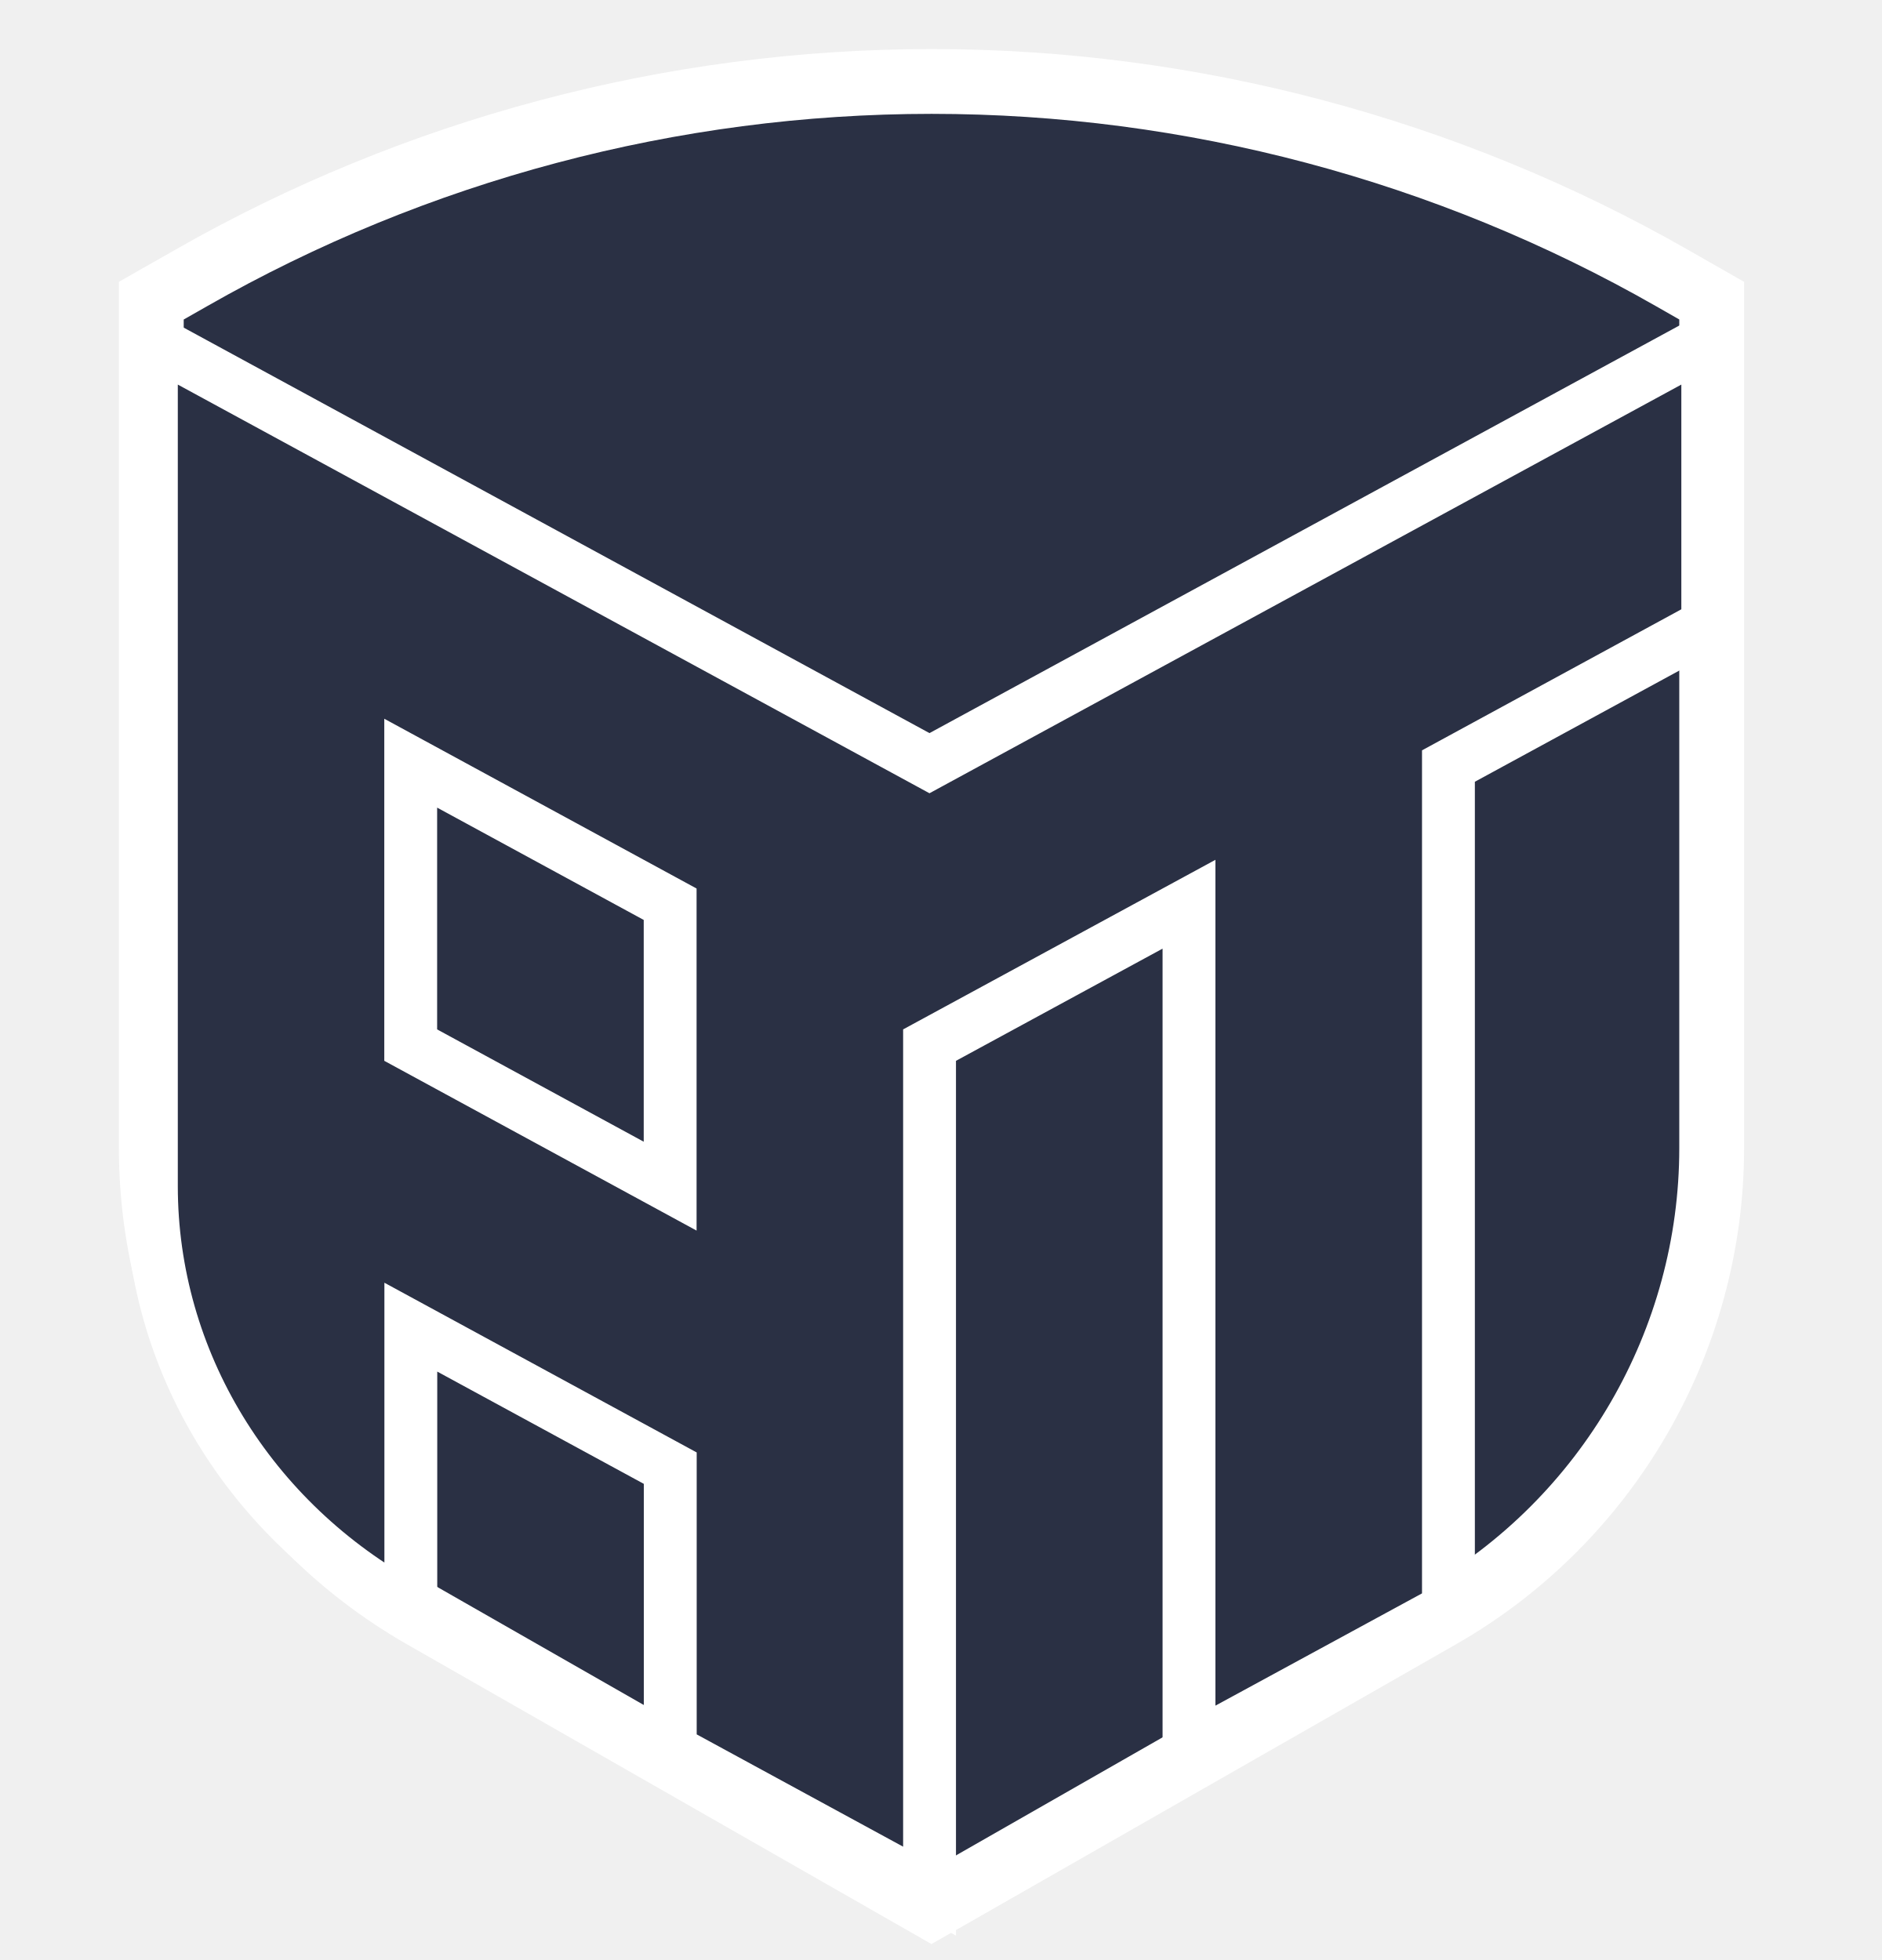
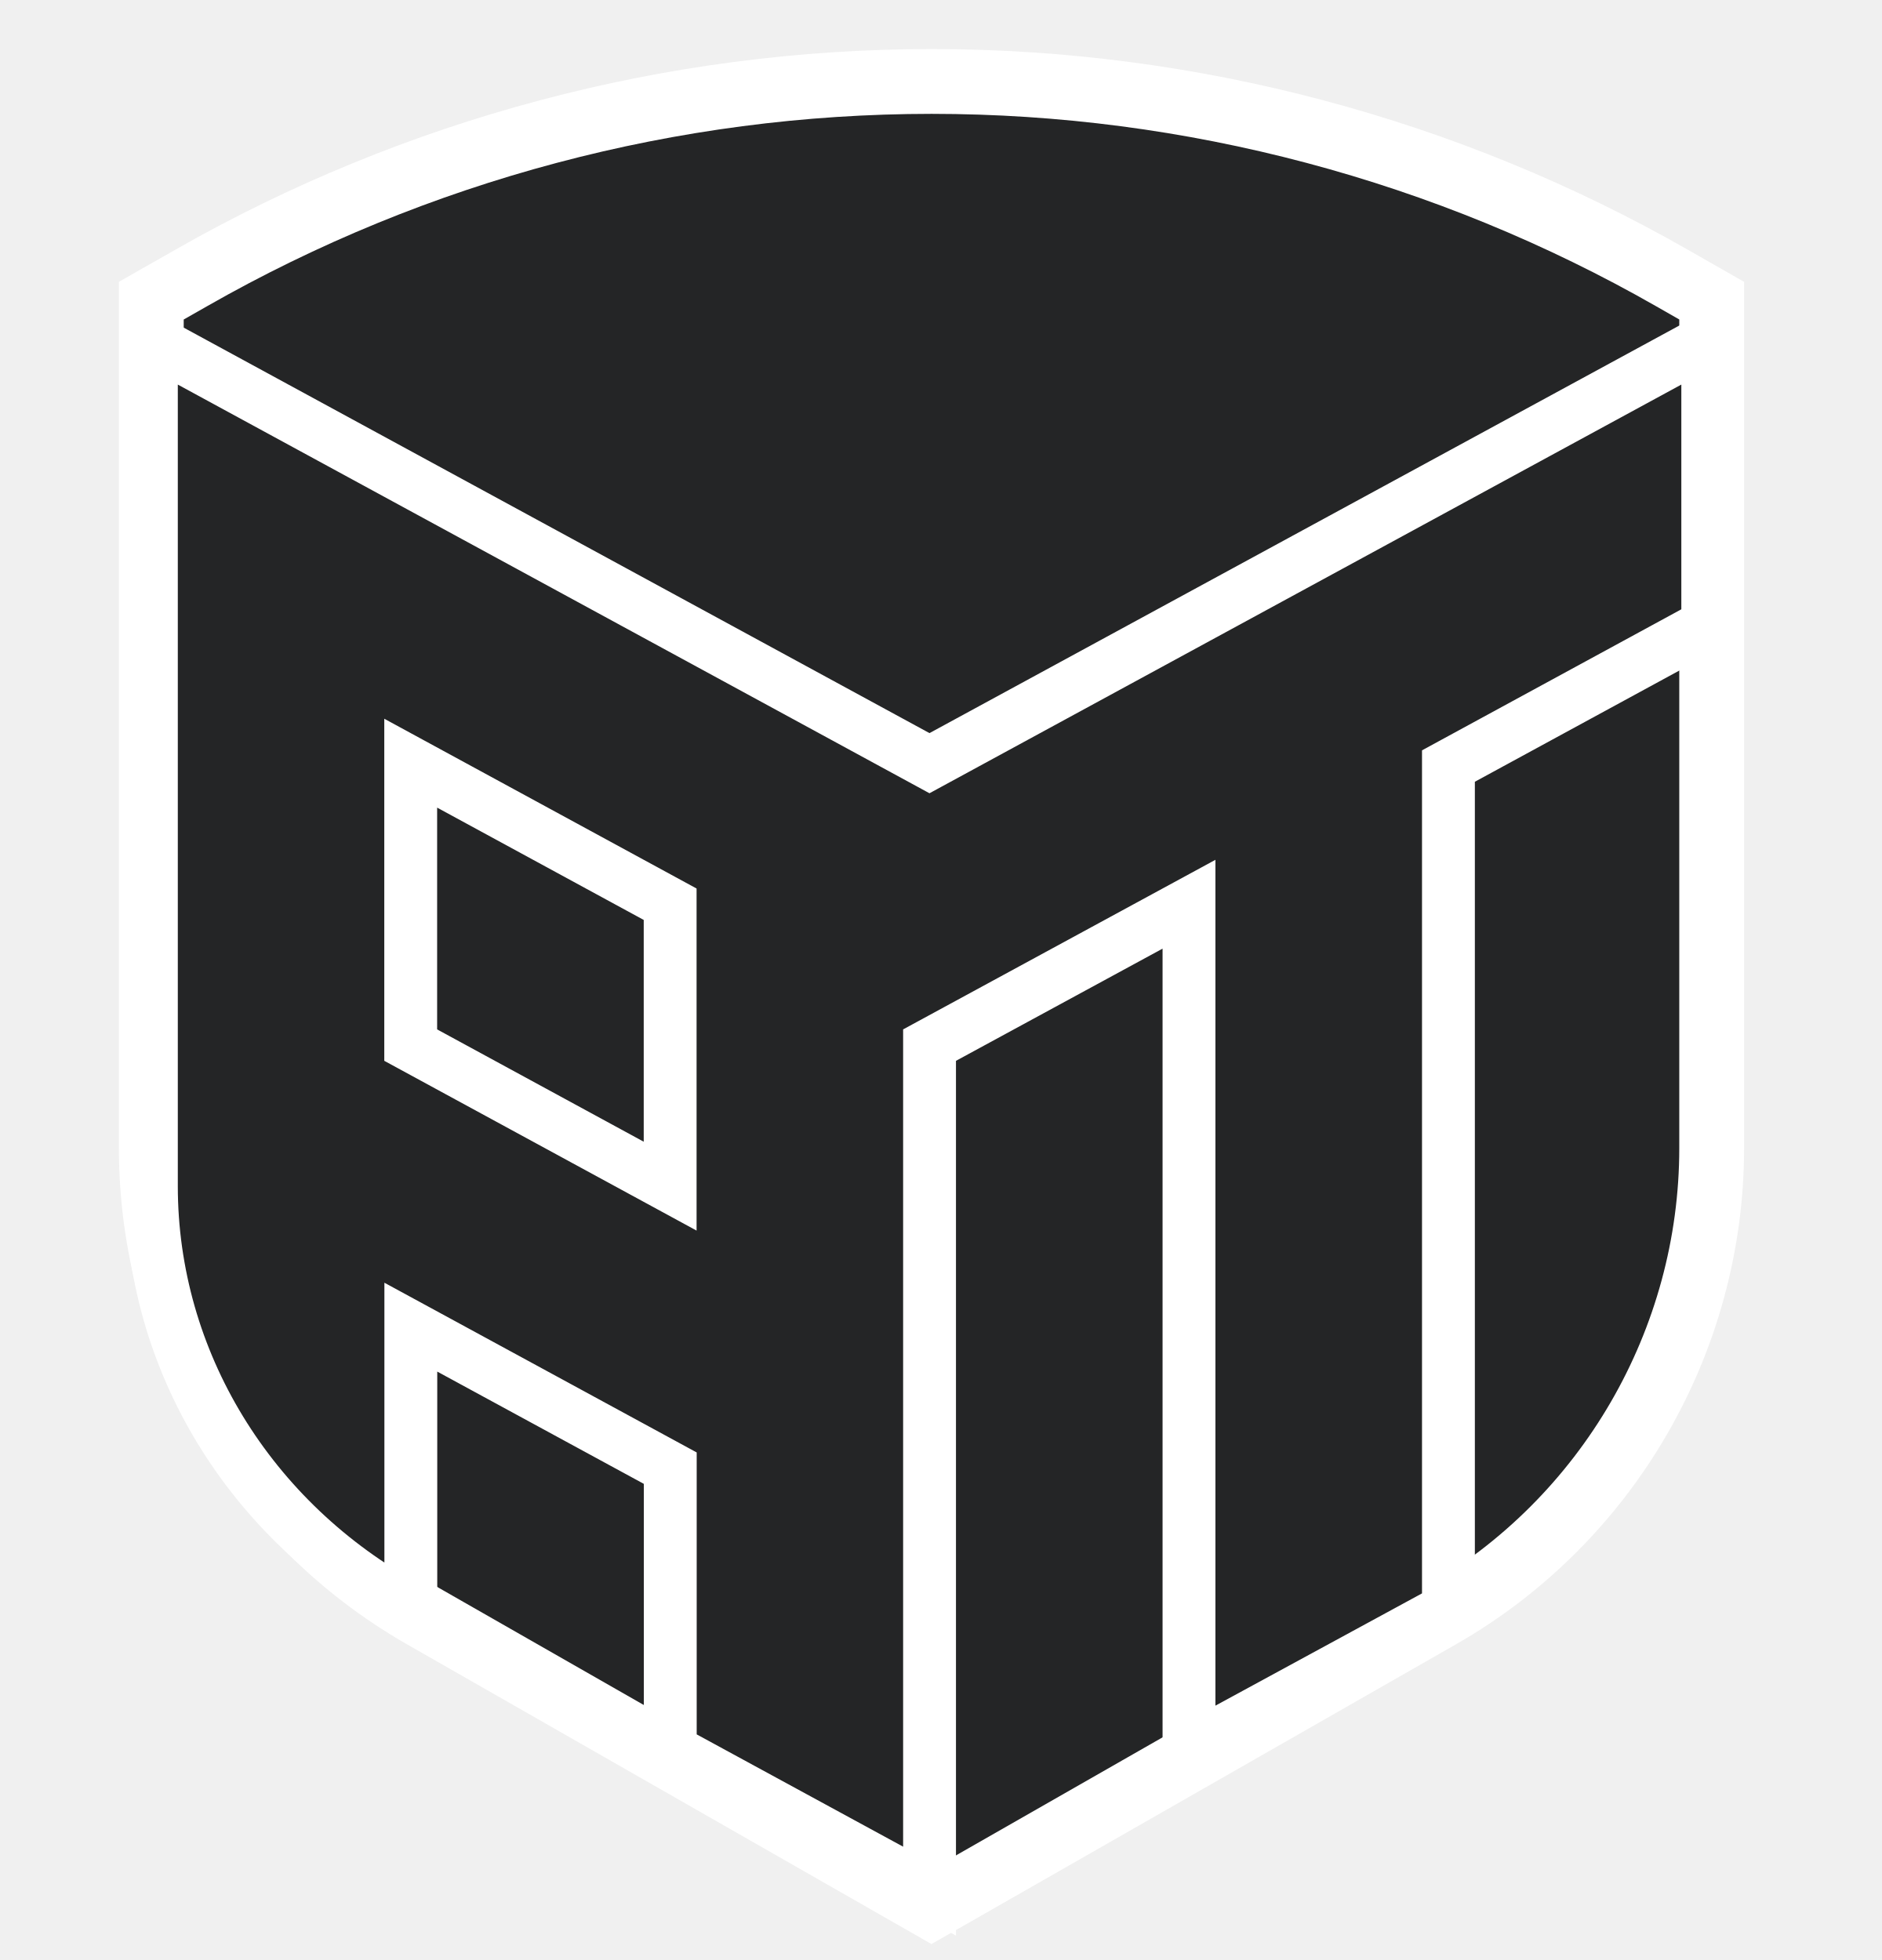
<svg xmlns="http://www.w3.org/2000/svg" viewBox="0,0,48,50" style="enable-background:new 0 0 48 50;" version="1.1">
  <defs />
  <g id="layer0">
-     <path d="M43.656,7.67L43.656,29.289C43.656,34.206 41.006,38.775 36.74,41.22L23.757,48.641L10.775,41.22C6.508,38.775 3.859,34.206 3.859,29.289L3.859,7.67L4.868,7.096C10.612,3.814 17.144,2.078 23.76,2.078C30.375,2.078 36.91,3.814 42.651,7.096L43.656,7.67Z" stroke="#FFFFFF" stroke-width="1.653" fill="#2A3044" />
-     <path d="M23.706,19.469L3.861,8.677L3.861,30.259C3.861,34.705 6.364,38.814 10.426,41.022L10.478,41.05L10.478,33.856L17.095,37.453L17.095,44.645L23.708,48.243L23.708,26.661L30.325,23.067L30.325,44.645L36.939,41.05L36.942,41.048L36.942,19.542L43.556,15.944L43.556,8.677L23.706,19.469ZM17.092,30.259L10.475,26.661L10.475,19.469L17.092,23.067L17.092,30.259Z" stroke="#FFFFFF" stroke-width="1.348" fill="#2A3044" />
+     <path d="M43.656,7.67L43.656,29.289C43.656,34.206 41.006,38.775 36.74,41.22L23.757,48.641L10.775,41.22C6.508,38.775 3.859,34.206 3.859,29.289L3.859,7.67L4.868,7.096C10.612,3.814 17.144,2.078 23.76,2.078C30.375,2.078 36.91,3.814 42.651,7.096L43.656,7.67Z" stroke="#FFFFFF" stroke-width="1.653" fill="#242526" />
+     <path d="M23.706,19.469L3.861,8.677L3.861,30.259C3.861,34.705 6.364,38.814 10.426,41.022L10.478,41.05L10.478,33.856L17.095,37.453L17.095,44.645L23.708,48.243L23.708,26.661L30.325,23.067L30.325,44.645L36.939,41.05L36.942,41.048L36.942,19.542L43.556,15.944L43.556,8.677L23.706,19.469ZM17.092,30.259L10.475,26.661L10.475,19.469L17.092,23.067L17.092,30.259Z" stroke="#FFFFFF" stroke-width="1.348" fill="#242526" />
  </g>
</svg>
